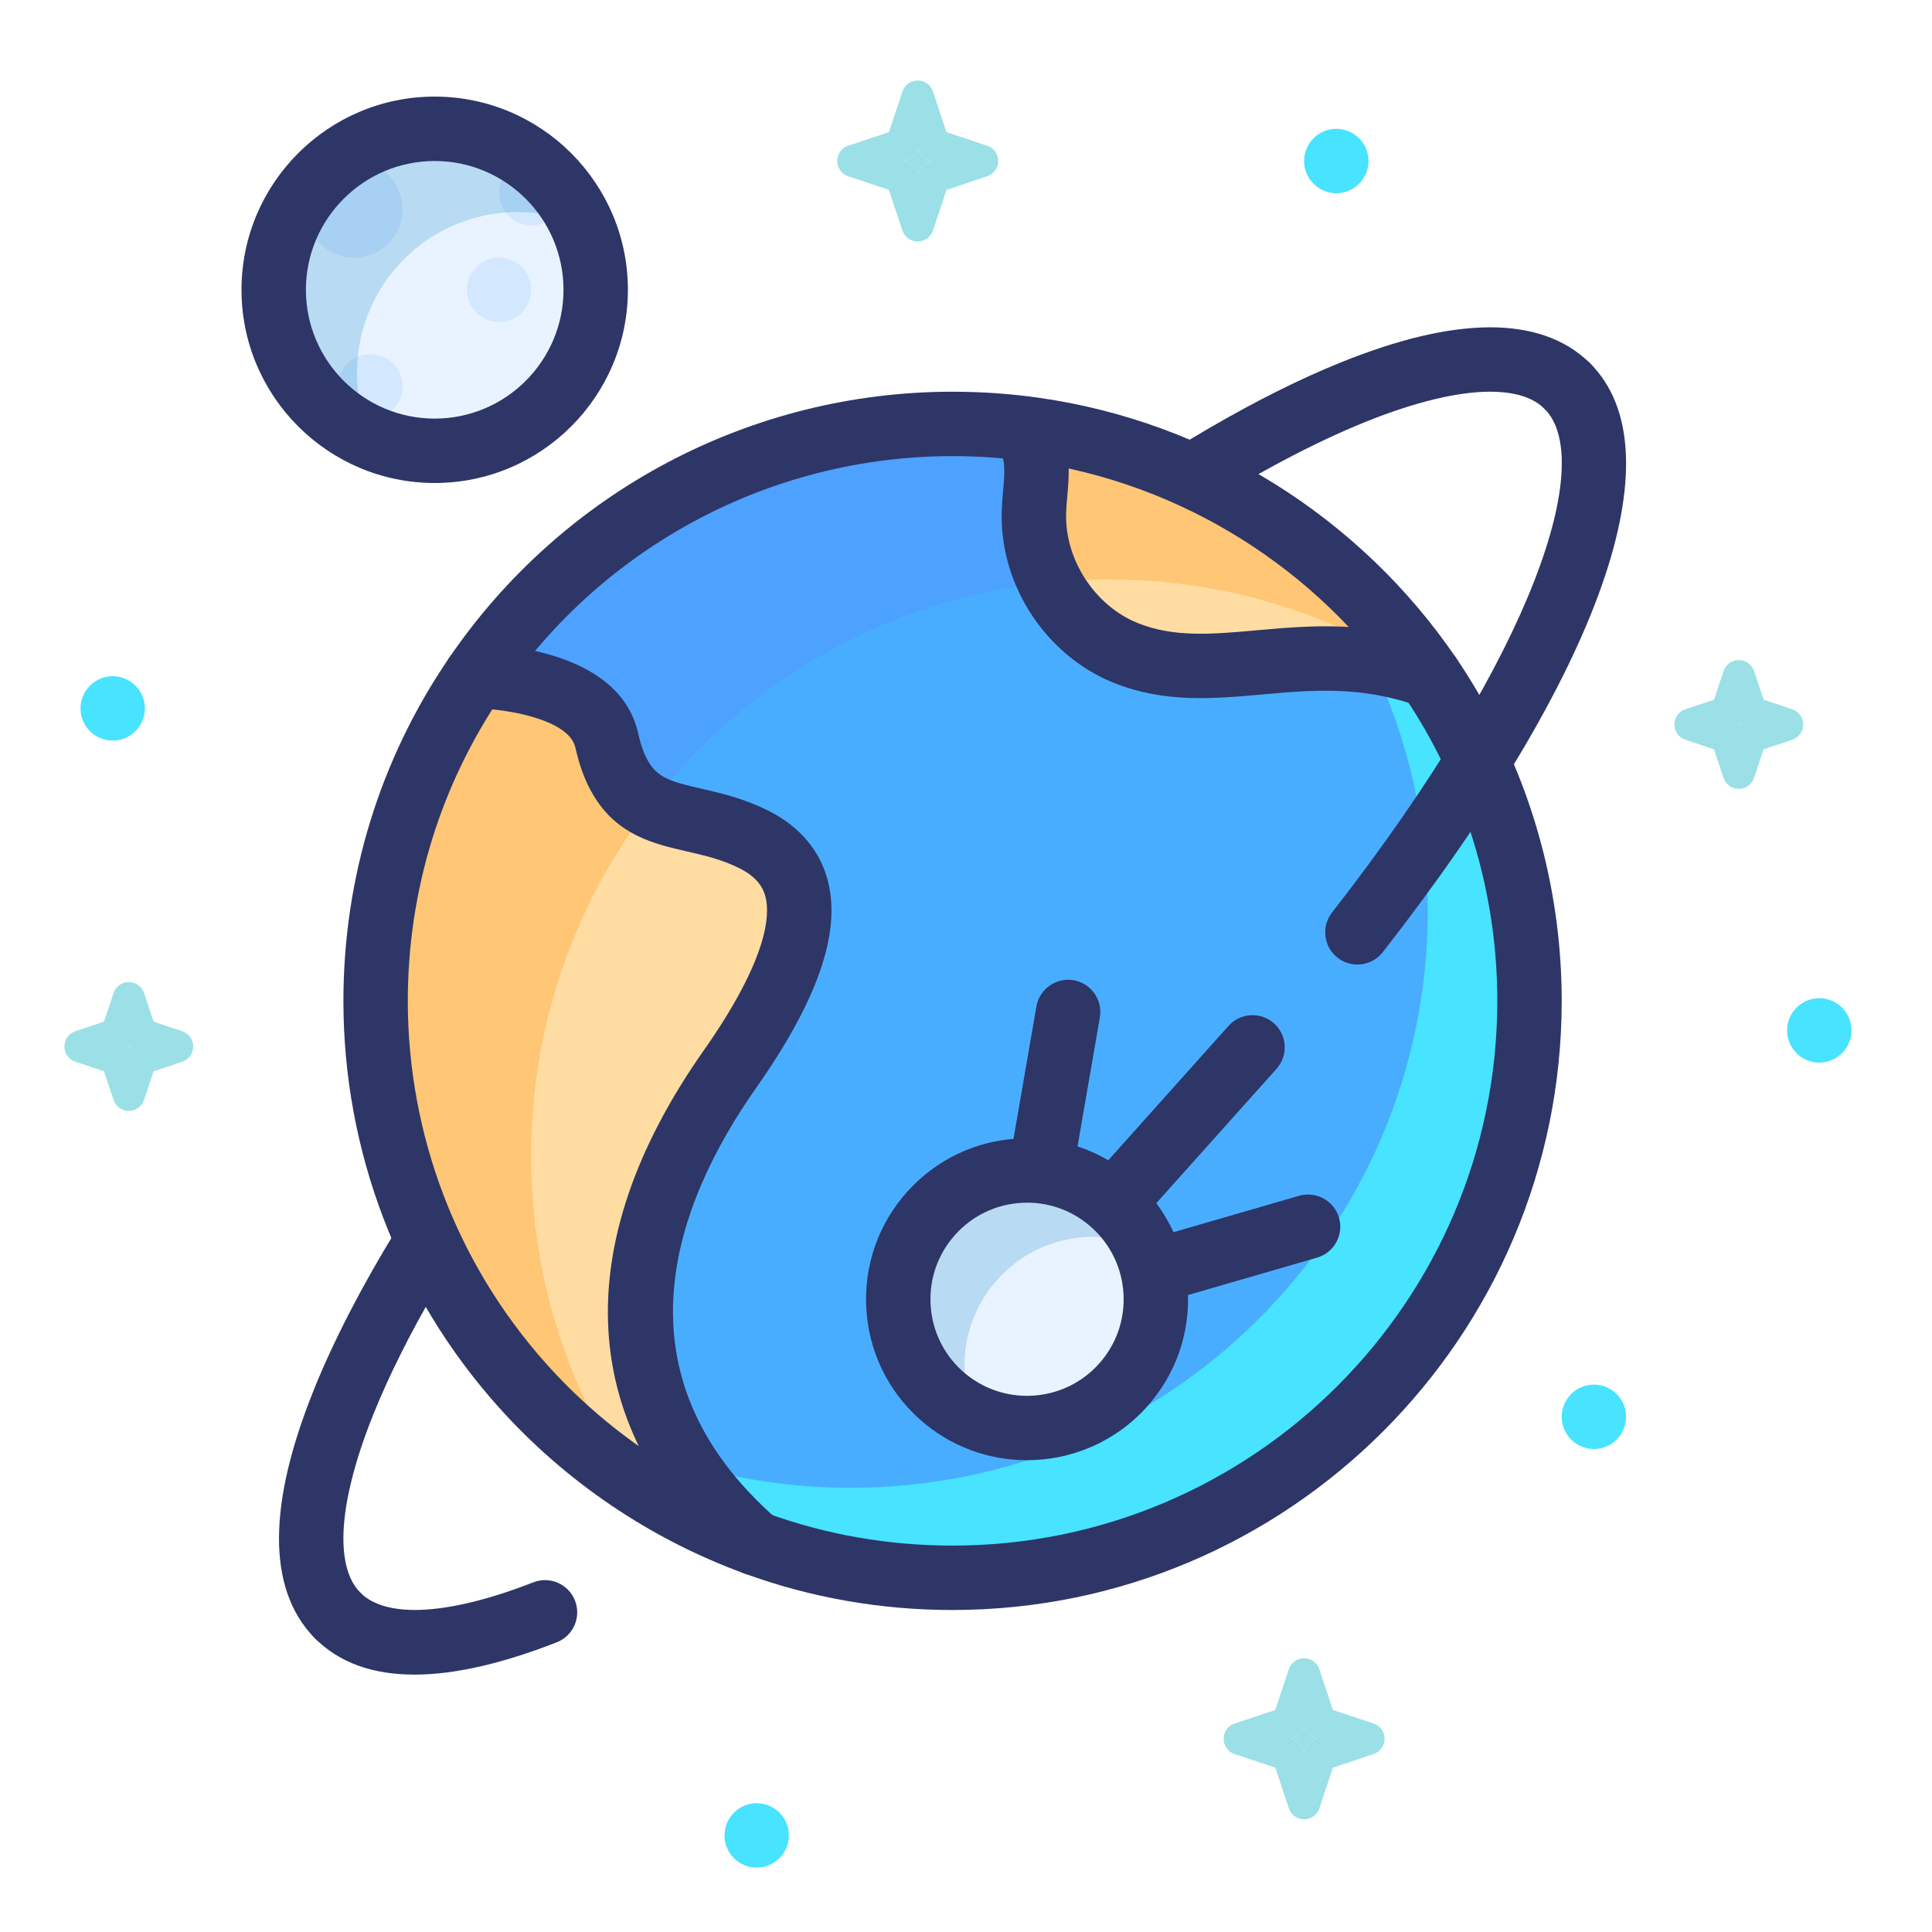
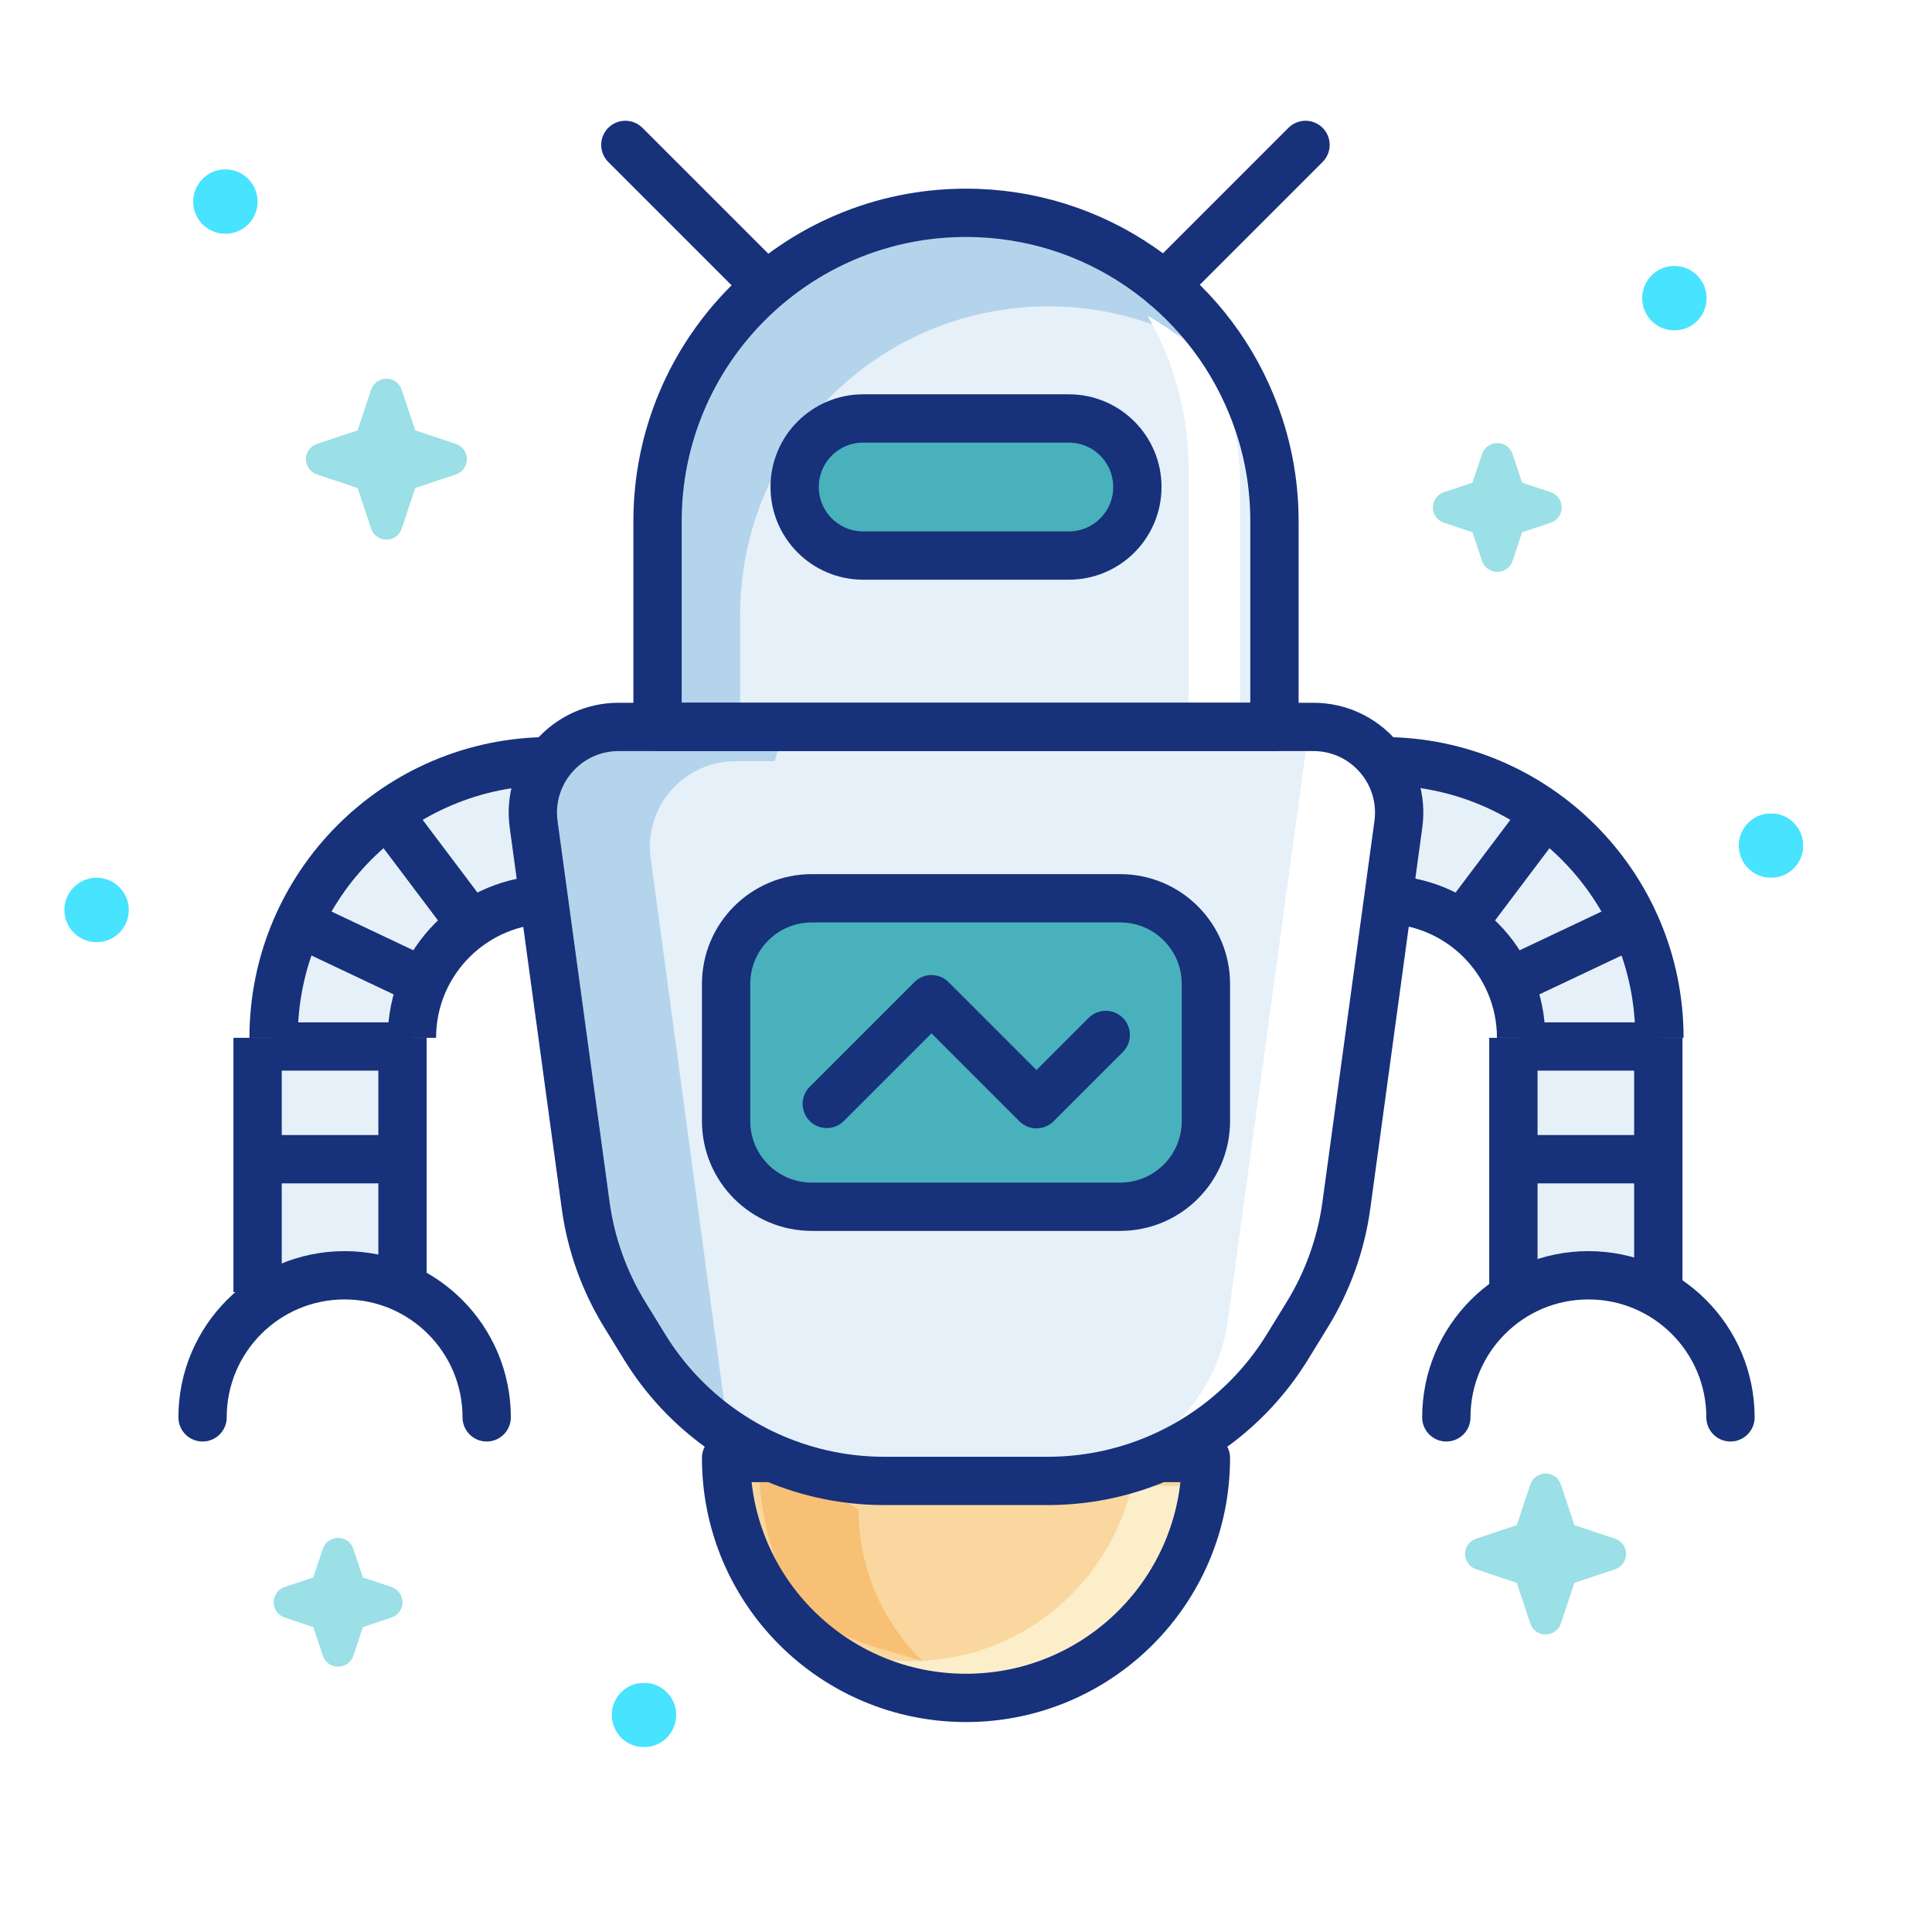
- <svg xmlns="http://www.w3.org/2000/svg" width="120px" height="120px" viewBox="0 0 120 120" version="1.1">
-   <defs />
+ <svg xmlns="http://www.w3.org/2000/svg" xmlns:xlink="http://www.w3.org/1999/xlink" width="120px" height="120px" viewBox="0 0 120 120" version="1.1">
+   <defs>
+     <polygon id="path-1" points="4 0 4 4 0 4 0 0 4 0" />
+     <polygon id="path-3" points="4 4 0 4 0 0 4 0 4 4" />
+   </defs>
  <g id="Page" stroke="none" stroke-width="1" fill="none" fill-rule="evenodd">
-     <g id="hireing" transform="translate(-251, -1388)">
+     <g id="hireing" transform="translate(-251, -1384)">
      <g id="block" transform="translate(0, 860)">
        <rect id="bg" fill="#FFFFFF" x="0" y="0" width="1440" height="848" />
-         <g id="r2" transform="translate(135, 528)">
+         <g id="r2" transform="translate(135, 524)">
          <g id="1">
-             <g id="hireing-culture-04" transform="translate(120, 5)">
-               <g id="Earth">
-                 <g id="Group-22">
-                   <g id="Page-1">
-                     <g id="Group-104">
-                       <path d="M18.395,93.935 C18.07,93.607 17.819,93.207 17.63,92.656 C17.442,92.108 17.329,91.408 17.329,90.561 C17.323,88.618 17.941,85.934 19.206,82.809 C21.096,78.113 24.398,72.416 28.837,66.314 C33.273,60.209 38.843,53.688 45.266,47.266 C53.828,38.702 62.569,31.655 70.258,26.788 C74.1,24.355 77.68,22.467 80.808,21.207 C83.933,19.941 86.618,19.323 88.561,19.33 C89.409,19.33 90.109,19.442 90.656,19.629 C91.207,19.819 91.606,20.07 91.934,20.395 C92.716,21.177 93.981,21.177 94.763,20.396 C95.543,19.615 95.543,18.349 94.763,17.567 C93.972,16.774 92.999,16.2 91.945,15.843 C90.889,15.484 89.754,15.331 88.561,15.33 C85.825,15.337 82.743,16.12 79.314,17.497 C74.177,19.57 68.261,23.026 61.962,27.601 C55.666,32.177 48.999,37.875 42.437,44.437 C33.688,53.189 26.474,62.121 21.409,70.119 C18.875,74.12 16.878,77.887 15.496,81.313 C14.12,84.744 13.336,87.824 13.329,90.561 C13.331,91.755 13.483,92.89 13.842,93.946 C14.2,94.999 14.774,95.973 15.568,96.763 C16.348,97.544 17.614,97.544 18.395,96.763 C19.177,95.982 19.177,94.716 18.395,93.935" id="Fill-2" fill="#2D3666" />
-                       <path d="M55.165,21.33 C74.956,21.33 91,37.374 91,57.165 C91,76.956 74.956,93 55.165,93 C35.374,93 19.33,76.956 19.33,57.165 C19.33,37.374 35.374,21.33 55.165,21.33" id="Fill-4" fill="#49ADFF" />
-                       <path d="M56.022,22.192 C44.05,22.192 33.439,28.066 26.942,37.092 C28.735,37.284 31.768,37.877 33.106,39.71 C33.442,39.968 33.738,40.261 33.979,40.596 C34.693,41.14 35.242,41.838 35.443,42.753 C35.53,43.139 35.627,43.491 35.736,43.813 C35.737,43.811 35.739,43.809 35.74,43.807 C35.895,44.267 36.07,44.672 36.27,45.019 C36.293,45.032 36.317,45.045 36.34,45.057 C42.209,37.391 51.093,32.169 61.221,31.161 C60.546,29.835 60.18,28.353 60.22,26.86 C60.25,25.45 60.61,23.99 60.141,22.66 L60.172,22.428 C58.808,22.271 57.422,22.192 56.022,22.192" id="Fill-6" fill="#4DA1FF" />
-                       <path d="M90.999,56.986 L90.999,57.021 L90.999,56.986 M90.999,57.073 L90.999,57.152 L90.999,57.073 M90.999,57.168 C90.998,73.26 80.39,86.875 65.785,91.4 C80.395,86.876 90.999,73.263 90.999,57.171 L90.999,57.168 M28.419,81.021 L28.42,81.021 C28.419,81.02 28.42,81.021 28.419,81.021 M43.261,90.976 C46.981,92.292 50.99,93 55.16,93 L55.162,93 C50.99,93 46.984,92.287 43.261,90.976" id="Fill-8" fill="#9AE0E6" />
-                       <path d="M81.172,36.087 C83.421,40.771 84.68,46.022 84.68,51.57 C84.68,71.37 68.641,87.41 48.84,87.41 C45.284,87.41 41.848,86.892 38.605,85.926 C39.7,87.63 41.133,89.28 42.94,90.86 C43.047,90.899 43.154,90.937 43.261,90.975 C46.985,92.286 50.991,92.999 55.163,93 C58.861,92.999 62.43,92.439 65.786,91.4 C80.391,86.874 90.999,73.259 91,57.167 L91,57.152 L91,57.072 L91,57.02 L91,56.985 C90.965,50.095 88.98,43.661 85.581,38.21 C85.262,37.776 84.933,37.35 84.595,36.932 C84.572,36.918 84.55,36.904 84.528,36.89 C83.367,36.489 82.251,36.236 81.172,36.087" id="Fill-10" fill="#47E3FF" />
-                       <path d="M21.742,99.013 C19.131,99.013 17.066,98.263 15.567,96.763 C14.786,95.982 14.786,94.715 15.567,93.935 C16.348,93.154 17.614,93.154 18.395,93.935 C20.013,95.552 23.923,95.313 29.124,93.283 C30.152,92.878 31.311,93.389 31.715,94.417 C32.116,95.446 31.608,96.606 30.579,97.007 C27.158,98.345 24.207,99.013 21.742,99.013" id="Fill-12" fill="#2D3666" />
-                       <path d="M80.31,54.91 C79.879,54.91 79.447,54.772 79.081,54.487 C78.21,53.807 78.054,52.551 78.734,51.68 C91.533,35.271 95.064,23.521 91.936,20.394 C91.155,19.614 91.155,18.347 91.936,17.566 C92.715,16.785 93.983,16.785 94.764,17.566 C100.271,23.07 95.457,36.743 81.888,54.14 C81.494,54.645 80.905,54.91 80.31,54.91" id="Fill-14" fill="#2D3666" />
-                       <path d="M59.124,78.447 C58.257,78.447 57.458,77.878 57.204,77.003 C56.896,75.942 57.507,74.833 58.568,74.525 L76.69,69.272 C77.746,68.968 78.86,69.575 79.168,70.636 C79.476,71.697 78.865,72.806 77.804,73.114 L59.682,78.367 C59.496,78.421 59.309,78.447 59.124,78.447" id="Fill-16" fill="#2D3666" />
-                       <path d="M59.127,78.446 C59.014,78.446 58.899,78.436 58.784,78.417 C57.695,78.228 56.966,77.193 57.154,76.105 L60.373,57.513 C60.563,56.425 61.598,55.699 62.685,55.884 C63.773,56.072 64.503,57.107 64.314,58.195 L61.096,76.787 C60.927,77.76 60.082,78.446 59.127,78.446" id="Fill-18" fill="#2D3666" />
-                       <path d="M63.125,73.976 C62.65,73.976 62.174,73.808 61.792,73.466 C60.969,72.73 60.899,71.465 61.636,70.642 L72.307,58.719 C73.042,57.897 74.307,57.825 75.131,58.563 C75.954,59.299 76.023,60.564 75.287,61.387 L64.616,73.31 C64.222,73.751 63.675,73.976 63.125,73.976" id="Fill-20" fill="#2D3666" />
-                       <path d="M65.753,81.036 C62.806,84.328 57.749,84.608 54.457,81.662 C51.164,78.715 50.884,73.658 53.831,70.365 C56.777,67.073 61.835,66.793 65.127,69.74 C68.419,72.686 68.7,77.744 65.753,81.036" id="Fill-22" fill="#E8F3FF" />
-                       <path d="M60.27,21.69 C70.44,23.14 79.24,28.86 84.78,36.98 C80.882,35.567 77.489,35.85 74.333,36.133 C71.391,36.396 68.655,36.66 65.91,35.55 C62.5,34.17 60.12,30.55 60.22,26.86 C60.25,25.45 60.61,23.99 60.14,22.66 L60.27,21.69" id="Fill-24" fill="#FFDCA1" />
-                       <path d="M80.995,32.323 C82.382,33.765 83.648,35.322 84.779,36.98 C84.779,36.98 84.778,36.979 84.777,36.979 C84.808,37.024 84.838,37.068 84.868,37.112 C84.927,37.152 84.985,37.193 85.042,37.233 C85.312,37.423 85.582,37.613 85.853,37.803 L85.732,37.613 C85.632,37.493 85.542,37.363 85.452,37.243 C85.112,36.793 84.763,36.343 84.392,35.913 L84.232,35.723 C83.873,35.293 83.492,34.863 83.102,34.453 L83.022,34.373 C82.643,33.953 82.242,33.553 81.833,33.163 L81.713,33.053 L81.683,33.026 C81.455,32.791 81.231,32.551 80.995,32.323" id="Fill-26" fill="#FFE5B9" />
-                       <path d="M84.573,36.906 C84.58,36.915 84.587,36.923 84.594,36.932 C84.685,36.99 84.777,37.05 84.868,37.112 C84.838,37.067 84.808,37.023 84.777,36.979 C84.709,36.954 84.641,36.93 84.573,36.906" id="Fill-28" fill="#78BFA0" />
-                       <path d="M84.527,36.89 C84.549,36.904 84.572,36.918 84.594,36.932 C84.587,36.923 84.58,36.915 84.573,36.906 C84.558,36.901 84.542,36.895 84.527,36.89" id="Fill-30" fill="#A8D6B0" />
-                       <path d="M61.132,22.552 L61.002,23.522 C61.472,24.852 61.112,26.312 61.082,27.722 C61.062,28.552 61.162,29.382 61.382,30.182 C61.616,30.166 61.856,30.169 62.092,30.157 C62.141,30.464 62.19,30.772 62.272,31.072 C63.112,31.012 63.963,30.983 64.813,30.983 C66.542,30.983 68.252,31.103 69.922,31.343 L70.172,31.383 C70.403,31.412 70.642,31.452 70.872,31.492 C71.922,31.672 72.952,31.893 73.972,32.162 C74.483,32.302 74.992,32.442 75.493,32.603 C75.793,32.693 76.083,32.792 76.383,32.892 C77.182,33.163 77.982,33.463 78.762,33.793 C79.172,33.973 79.582,34.153 79.982,34.342 C80.352,34.513 80.712,34.682 81.072,34.873 C81.492,35.083 81.913,35.312 82.323,35.543 C82.482,35.623 82.632,35.712 82.783,35.803 C83.072,35.973 83.352,36.133 83.622,36.313 C83.902,36.473 84.162,36.643 84.432,36.833 C84.464,36.851 84.495,36.871 84.527,36.89 C84.542,36.896 84.558,36.901 84.573,36.906 C84.641,36.93 84.709,36.954 84.777,36.979 C84.778,36.979 84.779,36.979 84.779,36.98 C83.648,35.322 82.382,33.764 80.995,32.323 C80.977,32.306 80.96,32.289 80.942,32.272 L80.821,32.162 C80.442,31.792 80.051,31.432 79.662,31.092 L79.412,30.872 C79.041,30.552 78.662,30.242 78.282,29.932 C77.722,29.492 77.152,29.062 76.552,28.642 C76.132,28.352 75.692,28.062 75.252,27.772 C73.591,26.722 71.842,25.792 70.012,25.022 C69.792,24.932 69.572,24.842 69.351,24.752 C68.092,24.242 66.812,23.812 65.492,23.462 C65.222,23.382 64.942,23.312 64.662,23.242 C64.422,23.182 64.192,23.122 63.952,23.072 C63.672,23.012 63.382,22.942 63.091,22.882 L62.952,22.862 C62.662,22.802 62.372,22.752 62.081,22.702 C61.792,22.652 61.492,22.602 61.202,22.562 L61.132,22.552" id="Fill-32" fill="#FFC675" />
-                       <path d="M42.88,47.17 C46.11,48.82 47.54,52.58 41.33,61.42 C34.36,71.34 33,82.17 42.94,90.86 C29.17,85.87 19.33,72.67 19.33,57.17 C19.33,49.69 21.62,42.74 25.54,37 C25.54,37 32.82,37.03 33.69,41 C34.94,46.69 38.75,45.06 42.88,47.17" id="Fill-34" fill="#FFDCA1" />
-                       <path d="M33.415,40.218 C33.535,40.459 33.629,40.719 33.69,40.999 C34.189,43.273 35.096,44.377 36.269,45.019 C36.069,44.672 35.891,44.275 35.736,43.812 C35.632,43.944 35.523,44.069 35.422,44.202 C35.062,43.602 34.772,42.842 34.552,41.862 C34.448,41.385 34.246,40.967 33.979,40.596 C33.801,40.459 33.612,40.334 33.415,40.218" id="Fill-36" fill="#78BFA0" />
-                       <path d="M33.106,39.71 C33.223,39.87 33.326,40.039 33.415,40.218 C33.612,40.334 33.801,40.46 33.979,40.596 C34.246,40.967 34.448,41.384 34.552,41.862 C34.772,42.842 35.063,43.602 35.422,44.202 C35.523,44.07 35.633,43.944 35.736,43.813 C35.627,43.491 35.53,43.139 35.443,42.753 C35.242,41.838 34.693,41.14 33.979,40.596 C33.738,40.261 33.442,39.968 33.106,39.71" id="Fill-38" fill="#48A890" />
-                       <path d="M30.199,82.876 C30.226,82.905 30.254,82.933 30.282,82.962 C30.514,83.199 30.76,83.426 30.999,83.658 L31.172,83.853 C31.633,84.322 32.102,84.782 32.592,85.232 C33.613,86.182 34.692,87.063 35.822,87.893 L35.833,87.893 C35.586,87.557 35.349,87.222 35.122,86.878 C33.364,85.689 31.716,84.35 30.199,82.876" id="Fill-40" fill="#FFE5B9" />
-                       <path d="M26.402,37.862 L26.312,37.992 C26.112,38.292 25.912,38.592 25.712,38.902 C25.472,39.282 25.242,39.672 25.011,40.072 C24.792,40.442 24.582,40.832 24.372,41.212 C23.962,41.982 23.582,42.772 23.222,43.572 C23.052,43.982 22.871,44.382 22.712,44.792 C21.872,46.912 21.232,49.122 20.802,51.412 C20.732,51.782 20.662,52.152 20.612,52.532 C20.542,52.982 20.482,53.432 20.432,53.882 C20.322,54.782 20.252,55.692 20.222,56.612 L20.222,56.642 C20.202,57.102 20.192,57.562 20.192,58.022 L20.192,58.032 C20.192,58.432 20.202,58.842 20.222,59.242 C20.222,59.502 20.232,59.762 20.252,60.012 C20.252,60.132 20.262,60.262 20.272,60.382 C20.292,60.682 20.312,60.972 20.342,61.262 L20.362,61.492 C20.402,61.952 20.452,62.402 20.522,62.852 C20.552,63.142 20.592,63.432 20.642,63.722 C20.712,64.192 20.802,64.652 20.892,65.112 C20.962,65.492 21.051,65.872 21.142,66.252 C21.342,67.122 21.582,67.982 21.852,68.832 C21.922,69.062 21.992,69.282 22.072,69.502 C22.122,69.652 22.172,69.802 22.232,69.962 C22.312,70.212 22.402,70.462 22.502,70.712 C22.632,71.052 22.762,71.382 22.892,71.712 C23.071,72.132 23.252,72.552 23.442,72.962 C23.612,73.342 23.792,73.702 23.972,74.072 C24.362,74.852 24.782,75.612 25.231,76.362 C25.352,76.562 25.472,76.762 25.602,76.962 C25.762,77.232 25.932,77.492 26.101,77.762 C26.292,78.052 26.492,78.342 26.702,78.632 C27.072,79.152 27.452,79.672 27.852,80.182 C28.062,80.442 28.261,80.702 28.482,80.952 C29.027,81.612 29.599,82.253 30.199,82.876 C31.716,84.35 33.363,85.69 35.122,86.878 C35.119,86.873 35.115,86.868 35.112,86.863 L35.032,86.742 C34.592,86.093 34.182,85.432 33.782,84.753 C33.673,84.573 33.573,84.382 33.473,84.192 C33.273,83.853 33.093,83.503 32.912,83.162 C32.722,82.782 32.532,82.402 32.363,82.023 C31.962,81.172 31.592,80.313 31.262,79.423 C31.122,79.063 30.992,78.702 30.872,78.333 C30.782,78.082 30.702,77.833 30.632,77.583 C30.522,77.263 30.423,76.932 30.332,76.603 C30.083,75.712 29.862,74.812 29.682,73.902 C29.592,73.443 29.502,72.983 29.433,72.513 C29.362,72.053 29.293,71.582 29.233,71.113 C29.133,70.213 29.053,69.303 29.022,68.383 C28.992,67.862 28.982,67.342 28.982,66.823 L28.982,66.812 C28.982,66.352 28.992,65.883 29.013,65.422 C29.022,65.003 29.053,64.592 29.082,64.173 L29.093,64.013 C29.122,63.562 29.172,63.122 29.222,62.672 C29.262,62.312 29.313,61.942 29.362,61.582 C29.372,61.493 29.382,61.413 29.402,61.322 C29.462,60.923 29.532,60.523 29.602,60.133 C29.622,60.023 29.642,59.913 29.672,59.803 C29.742,59.433 29.823,59.053 29.912,58.683 L29.912,58.643 C30.012,58.232 30.112,57.823 30.232,57.413 C30.312,57.093 30.402,56.783 30.502,56.463 C30.563,56.232 30.632,56.012 30.712,55.783 C30.792,55.513 30.882,55.253 30.982,54.993 C31.042,54.793 31.112,54.593 31.192,54.403 C31.412,53.812 31.642,53.233 31.892,52.652 C31.992,52.412 32.092,52.172 32.212,51.943 L32.232,51.892 C32.522,51.253 32.832,50.622 33.162,50.003 C33.353,49.643 33.553,49.293 33.752,48.942 L33.802,48.862 C34.012,48.503 34.222,48.152 34.442,47.803 C34.503,47.712 34.563,47.612 34.612,47.523 C34.803,47.232 34.992,46.942 35.192,46.652 C35.553,46.122 35.922,45.603 36.312,45.093 C36.298,45.068 36.283,45.044 36.269,45.019 C35.096,44.377 34.189,43.272 33.689,41 C33.628,40.72 33.535,40.46 33.415,40.217 C33.326,40.039 33.222,39.869 33.105,39.71 C30.725,37.882 26.402,37.862 26.402,37.862" id="Fill-42" fill="#FFC675" />
-                       <path d="M33,13 C33,18.523 28.523,23 23,23 C17.477,23 13,18.523 13,13 C13,7.477 17.477,3 23,3 C28.523,3 33,7.477 33,13" id="Fill-44" fill="#E8F3FF" />
-                       <path d="M32.16,9.01 C30.94,8.47 29.59,8.17 28.17,8.17 C22.64,8.17 18.17,12.64 18.17,18.17 C18.17,19.59 18.47,20.94 19.01,22.16 C15.47,20.63 13,17.1 13,13 C13,7.48 17.48,3 23,3 C27.1,3 30.63,5.47 32.16,9.01" id="Fill-46" fill="#B8DAF2" />
-                       <path d="M19,17 C18.723,17 18.46,17.056 18.22,17.157 C18.187,17.49 18.17,17.828 18.17,18.17 C18.17,19.137 18.309,20.071 18.568,20.953 C18.707,20.984 18.852,21 19,21 C20.105,21 21,20.105 21,19 C21,17.895 20.105,17 19,17" id="Fill-48" fill="#D3E8FF" />
-                       <path d="M18.22,17.157 C17.503,17.462 17,18.172 17,19 C17,19.956 17.671,20.756 18.568,20.953 C18.309,20.07 18.17,19.137 18.17,18.169 C18.17,17.828 18.187,17.491 18.22,17.157" id="Fill-50" fill="#A7D0F2" />
-                       <path d="M16.497,5.403 C16.044,5.666 15.666,6.043 15.403,6.496 C15.739,6.104 16.105,5.739 16.497,5.403" id="Fill-52" fill="#E8F3FF" />
-                       <path d="M16.503,5.4 C16.501,5.401 16.499,5.402 16.497,5.404 C16.105,5.739 15.739,6.105 15.404,6.497 C15.402,6.499 15.401,6.501 15.4,6.503 C15.739,6.107 16.107,5.739 16.503,5.4" id="Fill-54" fill="#D3E8FF" />
-                       <path d="M18,5 C17.455,5 16.943,5.146 16.503,5.4 C16.107,5.738 15.738,6.107 15.4,6.503 C15.145,6.943 15,7.455 15,8 C15,9.657 16.343,11 18,11 C19.656,11 21,9.657 21,8 C21,6.343 19.656,5 18,5" id="Fill-56" fill="#A7D0F2" />
-                       <path d="M29.001,5 C29.758,5.568 30.432,6.242 31,6.999 C31,5.896 30.105,5 29.001,5" id="Fill-58" fill="#E8F3FF" />
-                       <path d="M29,5 L28.998,5 C29.757,5.571 30.432,6.247 31,7.008 L31,7 L31,6.999 C30.431,6.242 29.757,5.568 29.001,5 L29,5 M28.17,8.17 C27.91,8.17 27.654,8.18 27.399,8.199 C27.764,8.685 28.345,9 29,9 C29.547,9 30.043,8.78 30.404,8.424 C29.686,8.258 28.938,8.17 28.17,8.17" id="Fill-60" fill="#D3E8FF" />
-                       <path d="M28.998,5 C27.894,5.001 27,5.896 27,7 C27,7.45 27.148,7.865 27.399,8.199 C27.653,8.18 27.91,8.17 28.17,8.17 C28.938,8.17 29.686,8.258 30.404,8.424 C30.77,8.063 30.998,7.562 31,7.008 C30.431,6.247 29.757,5.571 28.998,5" id="Fill-62" fill="#A7D0F2" />
-                       <path d="M27,11 C25.895,11 25,11.896 25,13 C25,14.105 25.895,15 27,15 C28.104,15 29,14.105 29,13 C29,11.896 28.104,11 27,11" id="Fill-64" fill="#D3E8FF" />
-                       <path d="M55.16,23.33 C43.965,23.33 33.51,28.861 27.192,38.127 C23.357,43.743 21.33,50.328 21.33,57.17 C21.33,65.491 24.378,73.488 29.912,79.687 C33.632,83.855 38.373,87.069 43.624,88.981 C47.298,90.321 51.179,91 55.16,91 C73.819,91 89,75.824 89,57.17 C89,50.827 87.23,44.637 83.883,39.268 L83.767,39.085 C83.564,38.765 83.361,38.439 83.143,38.129 C77.778,30.267 69.344,25.004 59.987,23.669 C58.415,23.444 56.792,23.33 55.16,23.33 M55.16,95 C50.71,95 46.367,94.239 42.254,92.739 C36.387,90.602 31.086,87.01 26.928,82.351 C20.738,75.418 17.33,66.475 17.33,57.17 C17.33,49.519 19.597,42.155 23.889,35.872 C30.951,25.515 42.641,19.33 55.16,19.33 C56.98,19.33 58.795,19.458 60.553,19.71 C71.017,21.202 80.451,27.086 86.432,35.853 C86.673,36.195 86.913,36.575 87.15,36.95 L87.269,37.14 C91.021,43.155 93,50.078 93,57.17 C93,78.029 76.025,95 55.16,95" id="Fill-66" fill="#2D3666" />
-                       <path d="M84.78,38.98 C84.553,38.98 84.324,38.941 84.098,38.859 C80.569,37.581 77.428,37.862 74.394,38.135 C71.405,38.403 68.319,38.679 65.16,37.404 C60.951,35.702 58.097,31.343 58.22,26.805 C58.229,26.372 58.267,25.924 58.306,25.476 C58.379,24.651 58.446,23.87 58.254,23.328 C57.885,22.287 58.43,21.143 59.472,20.774 C60.511,20.405 61.655,20.951 62.025,21.994 C62.507,23.354 62.392,24.666 62.291,25.823 C62.259,26.183 62.226,26.544 62.219,26.902 C62.141,29.77 64.009,32.623 66.66,33.697 C68.921,34.608 71.292,34.395 74.037,34.151 C77.347,33.855 81.098,33.517 85.462,35.099 C86.5,35.475 87.037,36.623 86.66,37.661 C86.366,38.474 85.597,38.98 84.78,38.98" id="Fill-68" fill="#2D3666" />
-                       <path d="M42.938,92.86 C42.471,92.86 42.002,92.697 41.623,92.366 C31.843,83.816 31.16,72.417 39.694,60.27 C43.697,54.572 43.831,51.847 43.553,50.73 C43.434,50.253 43.142,49.549 41.969,48.951 C40.88,48.393 39.76,48.135 38.675,47.886 C36.633,47.418 34.321,46.886 32.834,44.35 C32.364,43.567 32.002,42.608 31.738,41.439 C31.346,39.644 27.309,39.013 25.529,39 C24.424,38.991 23.535,38.09 23.543,36.988 C23.549,35.887 24.441,35 25.541,35 L25.549,35 C26.459,35.004 34.465,35.192 35.644,40.572 C35.806,41.297 36.02,41.884 36.275,42.309 C36.874,43.332 37.718,43.562 39.571,43.988 C40.833,44.278 42.261,44.606 43.791,45.389 C45.708,46.368 46.968,47.882 47.435,49.768 C48.23,52.971 46.767,57.159 42.967,62.569 C37.873,69.82 33.961,80.353 44.255,89.354 C45.087,90.082 45.172,91.345 44.446,92.176 C44.05,92.629 43.495,92.86 42.938,92.86" id="Fill-70" fill="#2D3666" />
-                       <path d="M67.13,72.5 C64.05,71.14 60.31,71.84 57.95,74.48 C55.79,76.89 55.36,80.24 56.57,83.02 C55.82,82.69 55.11,82.24 54.46,81.66 C51.16,78.72 50.88,73.66 53.83,70.37 C56.78,67.07 61.83,66.79 65.13,69.74 C66.01,70.53 66.68,71.48 67.13,72.5" id="Fill-72" fill="#B8DAF2" />
-                       <path d="M59.8,69.7 C59.687,69.7 59.573,69.704 59.46,69.71 C57.86,69.799 56.39,70.506 55.321,71.7 C54.252,72.894 53.712,74.432 53.801,76.033 C53.89,77.634 54.596,79.103 55.79,80.172 C58.254,82.376 62.056,82.168 64.263,79.702 C65.331,78.508 65.871,76.97 65.782,75.369 C65.694,73.768 64.987,72.299 63.793,71.23 C62.684,70.237 61.277,69.7 59.8,69.7 M59.786,85.696 C57.411,85.696 55.029,84.857 53.122,83.152 C51.132,81.371 49.954,78.922 49.807,76.255 C49.659,73.588 50.559,71.022 52.34,69.032 C54.121,67.042 56.571,65.864 59.238,65.716 C61.904,65.581 64.471,66.468 66.461,68.25 C68.451,70.031 69.629,72.48 69.777,75.147 C69.924,77.814 69.025,80.38 67.243,82.37 C65.272,84.573 62.534,85.696 59.786,85.696" id="Fill-74" fill="#2D3666" />
-                       <path d="M23,5 C18.589,5 15,8.589 15,13 C15,17.411 18.589,21 23,21 C27.411,21 31,17.411 31,13 C31,8.589 27.411,5 23,5 M23,25 C16.383,25 11,19.617 11,13 C11,6.383 16.383,1 23,1 C29.617,1 35,6.383 35,13 C35,19.617 29.617,25 23,25" id="Fill-76" fill="#2D3666" />
-                       <path d="M104,39.911 C103.972,39.942 103.943,39.972 103.911,40 C103.943,40.028 103.972,40.057 104,40.089 C104.028,40.057 104.057,40.028 104.089,40 C104.057,39.972 104.028,39.942 104,39.911" id="Fill-78" fill="#9AE0E6" />
-                       <path d="M104,36 C103.568,36 103.188,36.274 103.052,36.684 L102.459,38.46 L100.684,39.052 C100.274,39.188 100,39.568 100,40 C100,40.432 100.274,40.812 100.684,40.948 L102.459,41.541 L103.052,43.316 C103.188,43.726 103.568,44 104,44 C104.432,44 104.812,43.726 104.949,43.316 L105.541,41.541 L107.317,40.948 C107.726,40.812 108,40.432 108,40 C108,39.568 107.726,39.188 107.317,39.052 L105.541,38.459 L104.949,36.684 C104.812,36.274 104.432,36 104,36 M103.911,40 C103.943,39.972 103.972,39.943 104,39.911 C104.028,39.943 104.057,39.972 104.089,40 C104.057,40.028 104.028,40.057 104,40.089 C103.972,40.057 103.943,40.028 103.911,40" id="Fill-80" fill="#9AE0E6" />
-                       <path d="M95,81 C93.9,81 93,81.9 93,83 C93,84.1 93.9,85 95,85 C96.1,85 97,84.1 97,83 C97,81.9 96.1,81 95,81" id="Fill-82" fill="#47E3FF" />
-                       <path d="M109,57 C107.9,57 107,57.9 107,59 C107,60.1 107.9,61 109,61 C110.1,61 111,60.1 111,59 C111,57.9 110.1,57 109,57" id="Fill-84" fill="#47E3FF" />
-                       <path d="M43,107 C41.9,107 41,107.9 41,109 C41,110.1 41.9,111 43,111 C44.1,111 45,110.1 45,109 C45,107.9 44.1,107 43,107" id="Fill-86" fill="#47E3FF" />
-                       <path d="M77,102.162 L76.949,102.316 C76.85,102.614 76.615,102.849 76.317,102.948 L76.162,103 L76.317,103.051 C76.615,103.151 76.85,103.385 76.949,103.684 L77,103.838 L77.052,103.684 C77.151,103.385 77.386,103.151 77.684,103.051 L77.838,103 L77.684,102.948 C77.386,102.849 77.151,102.614 77.052,102.316 L77,102.162" id="Fill-88" fill="#9AE0E6" />
-                       <path d="M77,98 C76.568,98 76.187,98.274 76.051,98.683 L75.209,101.209 L72.684,102.051 C72.274,102.188 72,102.568 72,103 C72,103.432 72.274,103.812 72.684,103.948 L75.209,104.79 L76.051,107.316 C76.187,107.726 76.568,108 77,108 C77.432,108 77.812,107.726 77.948,107.316 L78.79,104.79 L81.316,103.948 C81.725,103.812 82,103.432 82,103 C82,102.568 81.725,102.188 81.316,102.051 L78.79,101.209 L77.948,98.683 C77.812,98.274 77.432,98 77,98 M76.948,102.316 L76.999,102.162 L77.051,102.316 C77.15,102.614 77.385,102.849 77.683,102.948 L77.837,103 L77.683,103.051 C77.385,103.151 77.15,103.385 77.051,103.684 L76.999,103.838 L76.948,103.684 C76.849,103.385 76.614,103.151 76.316,103.051 L76.162,103 L76.316,102.948 C76.614,102.849 76.849,102.614 76.948,102.316" id="Fill-90" fill="#9AE0E6" />
-                       <path d="M53,4.162 L52.949,4.316 C52.849,4.614 52.614,4.849 52.316,4.948 L52.162,5 L52.316,5.051 C52.614,5.15 52.849,5.386 52.949,5.684 L53,5.837 L53.051,5.684 C53.151,5.386 53.386,5.15 53.684,5.051 L53.838,5 L53.684,4.948 C53.386,4.849 53.151,4.614 53.051,4.316 L53,4.162" id="Fill-92" fill="#9AE0E6" />
-                       <path d="M53,0 C52.568,0 52.188,0.274 52.052,0.684 L51.209,3.209 L48.684,4.051 C48.274,4.188 48,4.568 48,5 C48,5.432 48.274,5.812 48.684,5.949 L51.21,6.79 L52.052,9.316 C52.188,9.726 52.568,10 53,10 C53.432,10 53.812,9.726 53.948,9.316 L54.791,6.79 L57.316,5.949 C57.726,5.812 58,5.432 58,5 C58,4.568 57.726,4.188 57.316,4.051 L54.79,3.209 L53.948,0.684 C53.812,0.274 53.432,0 53,0 M52.949,4.316 L53,4.162 L53.051,4.316 C53.151,4.614 53.386,4.849 53.684,4.949 L53.838,5 L53.684,5.051 C53.386,5.151 53.151,5.386 53.051,5.684 L53,5.838 L52.949,5.684 C52.849,5.386 52.614,5.151 52.316,5.051 L52.162,5 L52.316,4.949 C52.614,4.849 52.849,4.614 52.949,4.316" id="Fill-94" fill="#9AE0E6" />
-                       <path d="M79,3 C77.9,3 77,3.9 77,5 C77,6.1 77.9,7 79,7 C80.1,7 81,6.1 81,5 C81,3.9 80.1,3 79,3" id="Fill-96" fill="#47E3FF" />
-                       <path d="M3,37 C1.9,37 1,37.9 1,39 C1,40.1 1.9,41 3,41 C4.1,41 5,40.1 5,39 C5,37.9 4.1,37 3,37" id="Fill-98" fill="#47E3FF" />
-                       <path d="M4,59.911 C3.972,59.942 3.943,59.972 3.911,60 C3.943,60.028 3.972,60.057 4,60.089 C4.028,60.057 4.058,60.028 4.089,60 C4.058,59.972 4.028,59.942 4,59.911" id="Fill-100" fill="#9AE0E6" />
-                       <path d="M4,56 C3.568,56 3.188,56.274 3.051,56.683 L2.459,58.459 L0.684,59.051 C0.274,59.187 0,59.568 0,60 C0,60.432 0.274,60.812 0.684,60.948 L2.459,61.54 L3.051,63.316 C3.188,63.726 3.568,64 4,64 C4.432,64 4.812,63.726 4.948,63.316 L5.54,61.54 L7.316,60.948 C7.726,60.812 8,60.432 8,60 C8,59.568 7.726,59.187 7.316,59.051 L5.54,58.459 L4.948,56.683 C4.812,56.274 4.432,56 4,56 M3.911,60 C3.942,59.972 3.972,59.942 4,59.911 C4.028,59.942 4.057,59.972 4.089,60 C4.057,60.027 4.028,60.057 4,60.089 C3.972,60.057 3.942,60.027 3.911,60" id="Fill-102" fill="#9AE0E6" />
-                     </g>
-                   </g>
+             <g id="Earth" transform="translate(116, 0)">
+               <g id="hireing-culture-04" transform="translate(4, 9)">
+                 <path d="M56,96.46 C47.77,96.46 41.099,89.789 41.099,81.559 L70.901,81.559 C70.901,89.789 64.229,96.46 56,96.46" id="Fill-1" fill="#F9D79E" />
+                 <path d="M44.986,81.558 L43.085,81.558 C43.203,85.204 43.932,88.999 46.459,91.168 C47.934,92.888 50.984,93.417 53.208,94.16 C53.235,94.159 53.261,94.158 53.289,94.157 C50.844,91.78 49.328,88.445 49.328,84.768 L47.94,83.917 C47.932,83.728 47.911,83.542 47.911,83.351 L44.986,81.558" id="Fill-3" fill="#F7C074" />
+                 <path d="M70.802,83.29 L66.294,83.29 C65.691,85.893 64.354,88.225 62.535,90.054 C60.138,92.442 56.889,93.979 53.289,94.157 C53.306,94.173 53.323,94.189 53.339,94.205 C53.295,94.19 53.252,94.176 53.208,94.161 C53.001,94.17 52.794,94.174 52.585,94.174 C50.988,94.174 49.449,93.903 48.012,93.411 C48.874,94.245 49.844,94.97 50.899,95.564 C52.49,96.144 54.208,96.46 56,96.46 C63.645,96.46 69.945,90.704 70.802,83.29" id="Fill-5" fill="#FBEEC9" />
+                 <path d="M56,96.46 C47.77,96.46 41.099,89.789 41.099,81.559 L70.901,81.559 C70.901,89.789 64.229,96.46 56,96.46" id="Stroke-7" stroke="#17317B" stroke-width="3" stroke-linecap="round" stroke-linejoin="round" />
+                 <path d="M12.993,71.257 L12.993,55.462 C12.993,45.972 20.686,38.278 30.177,38.278 L30.177,46.87 C25.431,46.87 21.585,50.717 21.585,55.462 L21.585,71.257" id="Fill-9" fill="#E6F0F9" />
+                 <path d="M90.478,71.257 L90.478,55.462 C90.478,50.717 86.631,46.87 81.886,46.87 L81.886,38.278 C91.376,38.278 99.07,45.972 99.07,55.462 L99.07,71.257" id="Fill-11" fill="#E6F0F9" />
+                 <path d="M77.576,36.15 L56.001,36.15 L34.425,36.15 C31.199,36.15 28.709,38.992 29.145,42.196 L32.376,65.864 C32.705,68.272 33.532,70.585 34.805,72.656 L36.039,74.662 C38.493,78.653 42.447,81.49 47.014,82.54 C48.298,82.835 49.609,82.983 50.926,82.983 L56.001,82.983 L61.075,82.983 C62.391,82.983 63.704,82.835 64.987,82.54 C69.554,81.49 73.508,78.653 75.962,74.662 L77.195,72.656 C78.469,70.585 79.296,68.272 79.625,65.864 L82.855,42.196 C83.292,38.992 80.802,36.15 77.576,36.15" id="Fill-13" fill="#E6F0F9" />
+                 <path d="M65.579,65.953 L46.421,65.953 C43.481,65.953 41.099,63.57 41.099,60.631 L41.099,52.116 C41.099,49.177 43.481,46.794 46.421,46.794 L65.579,46.794 C68.518,46.794 70.901,49.177 70.901,52.116 L70.901,60.631 C70.901,63.57 68.518,65.953 65.579,65.953" id="Fill-15" fill="#48B1BB" />
+                 <path d="M75.159,23.377 L75.159,36.149 L36.841,36.149 L36.841,23.377 C36.841,12.797 45.42,4.218 56,4.218 C64.025,4.218 70.901,9.157 73.743,16.16 C74.659,18.385 75.159,20.822 75.159,23.377" id="Fill-17" fill="#E6F0F9" />
+                 <path d="M62.387,25.506 L49.614,25.506 C47.263,25.506 45.357,23.6 45.357,21.248 C45.357,18.897 47.263,16.991 49.614,16.991 L62.387,16.991 C64.738,16.991 66.644,18.897 66.644,21.248 C66.644,23.6 64.738,25.506 62.387,25.506" id="Fill-19" fill="#48B1BB" />
+                 <path d="M70.667,12.584 C67.857,10.956 64.601,10.029 61.131,10.029 C50.55,10.029 41.972,18.608 41.972,29.188 L41.972,34.894 L36.841,34.894 L36.841,23.377 C36.841,12.797 45.42,4.218 56,4.218 C59.374,4.218 62.546,5.091 65.303,6.634 C67.484,8.199 69.315,10.231 70.667,12.584" id="Fill-21" fill="#B4D4EC" />
+                 <path d="M41.351,80.843 C41.425,81.418 36.743,77.53 36.168,73.326 L34.123,72.601 L29.972,42.195 C29.537,38.991 32.027,36.149 35.252,36.149 L44.736,36.149 L44.115,38.278 L41.688,38.278 C38.463,38.278 35.983,41.12 36.419,44.313 L41.351,80.843 Z" id="Fill-23" fill="#B4D4EC" />
+                 <path d="M82.855,42.195 L78.544,73.776 C77.821,79.055 69.309,82.737 63.987,82.737 L64.345,82.983 C64.409,82.631 64.462,82.28 64.505,81.929 C68.539,80.832 71.658,77.416 72.253,73.094 L77.309,36.149 L77.576,36.149 C80.8,36.149 83.292,38.991 82.855,42.195" id="Fill-25" fill="#FFFFFF" />
+                 <path d="M73.03,21.248 L73.03,36.149 C72.774,36.107 72.509,36.149 72.242,36.149 L69.826,36.149 L69.826,20.141 C69.826,16.671 68.9,13.414 67.271,10.604 C68.889,11.53 70.358,12.69 71.614,14.032 C72.53,16.256 73.03,18.693 73.03,21.248" id="Fill-27" fill="#FFFFFF" />
+                 <path d="M75.159,23.377 L75.159,36.149 L36.841,36.149 L36.841,23.377 C36.841,12.797 45.42,4.218 56,4.218 C64.025,4.218 70.901,9.157 73.743,16.16 C74.659,18.385 75.159,20.822 75.159,23.377 Z" id="Stroke-29" stroke="#17317B" stroke-width="3" stroke-linecap="round" stroke-linejoin="round" />
+                 <path d="M65.579,65.953 L46.421,65.953 C43.481,65.953 41.099,63.57 41.099,60.631 L41.099,52.116 C41.099,49.177 43.481,46.794 46.421,46.794 L65.579,46.794 C68.518,46.794 70.901,49.177 70.901,52.116 L70.901,60.631 C70.901,63.57 68.518,65.953 65.579,65.953 Z" id="Stroke-31" stroke="#17317B" stroke-width="3" stroke-linecap="round" stroke-linejoin="round" />
+                 <path d="M77.576,36.15 L56.001,36.15 L34.425,36.15 C31.199,36.15 28.709,38.992 29.145,42.196 L32.376,65.864 C32.705,68.272 33.532,70.585 34.805,72.656 L36.039,74.662 C38.493,78.653 42.447,81.49 47.014,82.54 C48.298,82.835 49.609,82.983 50.926,82.983 L56.001,82.983 L61.075,82.983 C62.391,82.983 63.704,82.835 64.987,82.54 C69.554,81.49 73.508,78.653 75.962,74.662 L77.195,72.656 C78.469,70.585 79.296,68.272 79.625,65.864 L82.855,42.196 C83.292,38.992 80.802,36.15 77.576,36.15 Z" id="Stroke-33" stroke="#17317B" stroke-width="3" stroke-linecap="round" stroke-linejoin="round" />
+                 <path d="M34.841,0 L43.576,8.736" id="Stroke-35" stroke="#17317B" stroke-width="3" stroke-linecap="round" stroke-linejoin="round" />
+                 <path d="M77.088,0 L68.352,8.736" id="Stroke-37" stroke="#17317B" stroke-width="3" stroke-linecap="round" stroke-linejoin="round" />
+                 <polyline id="Stroke-39" stroke="#17317B" stroke-width="3" stroke-linecap="round" stroke-linejoin="round" points="47.352 59.566 53.856 53.062 60.378 59.584 64.679 55.283" />
+                 <path d="M26.229,79.035 C26.229,74.161 22.279,70.21 17.405,70.21 C12.531,70.21 8.581,74.161 8.581,79.035" id="Stroke-41" stroke="#17317B" stroke-width="3" stroke-linecap="round" stroke-linejoin="round" />
+                 <path d="M30.177,38.278 C20.687,38.278 12.993,45.971 12.993,55.462" id="Stroke-43" stroke="#17317B" stroke-width="3" stroke-linejoin="round" />
+                 <path d="M21.585,55.462 C21.585,50.717 25.432,46.87 30.177,46.87" id="Stroke-45" stroke="#17317B" stroke-width="3" stroke-linejoin="round" />
+                 <path d="M21,55.462 L21,71.257" id="Stroke-47" stroke="#17317B" stroke-width="3" stroke-linejoin="round" />
+                 <path d="M12,55.462 L12,71.257" id="Stroke-49" stroke="#17317B" stroke-width="3" stroke-linejoin="round" />
+                 <path d="M20.197,41.688 L25.265,48.413" id="Stroke-51" stroke="#17317B" stroke-width="3" stroke-linejoin="round" />
+                 <path d="M22.317,51.987 L14.547,48.311" id="Stroke-53" stroke="#17317B" stroke-width="3" stroke-linejoin="round" />
+                 <path d="M12.993,56 L21.579,56" id="Stroke-55" stroke="#17317B" stroke-width="3" stroke-linejoin="round" />
+                 <path d="M12.993,63 L21.579,63" id="Stroke-57" stroke="#17317B" stroke-width="3" stroke-linejoin="round" />
+                 <path d="M85.834,79.035 C85.834,74.161 89.785,70.21 94.658,70.21 C99.532,70.21 103.483,74.161 103.483,79.035" id="Stroke-59" stroke="#17317B" stroke-width="3" stroke-linecap="round" stroke-linejoin="round" />
+                 <path d="M81.886,38.278 C91.376,38.278 99.07,45.971 99.07,55.462" id="Stroke-61" stroke="#17317B" stroke-width="3" stroke-linejoin="round" />
+                 <path d="M90.478,55.462 C90.478,50.717 86.631,46.87 81.886,46.87" id="Stroke-63" stroke="#17317B" stroke-width="3" stroke-linejoin="round" />
+                 <path d="M90,55.462 L90,71.257" id="Stroke-65" stroke="#17317B" stroke-width="3" stroke-linejoin="round" />
+                 <path d="M99,55.462 L99,71.257" id="Stroke-67" stroke="#17317B" stroke-width="3" stroke-linejoin="round" />
+                 <path d="M91.866,41.688 L86.798,48.413" id="Stroke-69" stroke="#17317B" stroke-width="3" stroke-linejoin="round" />
+                 <path d="M89.746,51.987 L97.516,48.311" id="Stroke-71" stroke="#17317B" stroke-width="3" stroke-linejoin="round" />
+                 <path d="M99.069,56 L90.484,56" id="Stroke-73" stroke="#17317B" stroke-width="3" stroke-linejoin="round" />
+                 <path d="M99.069,63 L90.484,63" id="Stroke-75" stroke="#17317B" stroke-width="3" stroke-linejoin="round" />
+                 <path d="M62.387,25.506 L49.614,25.506 C47.263,25.506 45.357,23.6 45.357,21.248 C45.357,18.897 47.263,16.991 49.614,16.991 L62.387,16.991 C64.738,16.991 66.644,18.897 66.644,21.248 C66.644,23.6 64.738,25.506 62.387,25.506 Z" id="Stroke-77" stroke="#17317B" stroke-width="3" stroke-linecap="round" stroke-linejoin="round" />
+                 <path d="M100,7.52 C98.896,7.52 98,8.416 98,9.52 C98,10.625 98.896,11.52 100,11.52 C101.104,11.52 102,10.625 102,9.52 C102,8.416 101.104,7.52 100,7.52" id="Fill-79" fill="#47E3FF" />
+                 <g id="Group-83" transform="translate(104, 41.52)">
+                   <mask id="mask-2" fill="white">
+                     <use xlink:href="#path-1" />
+                   </mask>
+                   <g id="Clip-82" />
+                   <path d="M2,0 C0.896,0 0,0.896 0,2 C0,3.104 0.896,4 2,4 C3.104,4 4,3.104 4,2 C4,0.896 3.104,0 2,0" id="Fill-81" fill="#47E3FF" mask="url(#mask-2)" />
                </g>
+                 <path d="M2,45.52 C0.896,45.52 0,46.416 0,47.52 C0,48.625 0.896,49.52 2,49.52 C3.104,49.52 4,48.625 4,47.52 C4,46.416 3.104,45.52 2,45.52" id="Fill-84" fill="#47E3FF" />
+                 <path d="M10,1.52 C8.896,1.52 8,2.416 8,3.52 C8,4.624 8.896,5.52 10,5.52 C11.104,5.52 12,4.624 12,3.52 C12,2.416 11.104,1.52 10,1.52" id="Fill-86" fill="#47E3FF" />
+                 <g id="Group-90" transform="translate(34, 95.52)">
+                   <mask id="mask-4" fill="white">
+                     <use xlink:href="#path-3" />
+                   </mask>
+                   <g id="Clip-89" />
+                   <path d="M2,0 C0.896,0 0,0.896 0,2 C0,3.104 0.896,4 2,4 C3.104,4 4,3.104 4,2 C4,0.896 3.104,0 2,0" id="Fill-88" fill="#47E3FF" mask="url(#mask-4)" />
+                 </g>
+                 <path d="M89,18.52 C88.568,18.52 88.188,18.794 88.052,19.204 L87.459,20.979 L85.684,21.571 C85.274,21.708 85,22.088 85,22.52 C85,22.952 85.274,23.332 85.684,23.469 L87.46,24.061 L88.052,25.836 C88.188,26.246 88.568,26.52 89,26.52 C89.432,26.52 89.812,26.246 89.949,25.836 L90.54,24.061 L92.315,23.469 C92.726,23.332 93,22.952 93,22.52 C93,22.088 92.726,21.708 92.315,21.571 L90.54,20.979 L89.949,19.204 C89.812,18.794 89.432,18.52 89,18.52" id="Fill-91" fill="#9AE0E6" />
+                 <path d="M20,14.52 C19.568,14.52 19.188,14.794 19.051,15.204 L18.21,17.729 L15.684,18.571 C15.273,18.708 15,19.088 15,19.52 C15,19.952 15.273,20.332 15.684,20.468 L18.209,21.31 L19.051,23.836 C19.188,24.246 19.568,24.52 20,24.52 C20.432,24.52 20.812,24.246 20.948,23.836 L21.79,21.311 L24.316,20.468 C24.726,20.332 25,19.952 25,19.52 C25,19.088 24.726,18.708 24.316,18.571 L21.79,17.729 L20.948,15.204 C20.812,14.794 20.432,14.52 20,14.52" id="Fill-93" fill="#9AE0E6" />
+                 <path d="M17,86.52 C16.568,86.52 16.188,86.794 16.052,87.204 L15.459,88.979 L13.684,89.571 C13.273,89.708 13,90.088 13,90.52 C13,90.952 13.273,91.332 13.684,91.468 L15.459,92.061 L16.052,93.836 C16.188,94.246 16.568,94.52 17,94.52 C17.432,94.52 17.812,94.246 17.948,93.836 L18.541,92.061 L20.316,91.468 C20.726,91.332 21,90.952 21,90.52 C21,90.088 20.726,89.708 20.316,89.571 L18.541,88.979 L17.948,87.204 C17.812,86.794 17.432,86.52 17,86.52" id="Fill-95" fill="#9AE0E6" />
+                 <path d="M92,82.52 C91.567,82.52 91.188,82.793 91.051,83.204 L90.21,85.729 L87.684,86.571 C87.274,86.707 87,87.088 87,87.52 C87,87.952 87.274,88.332 87.684,88.469 L90.209,89.311 L91.051,91.836 C91.188,92.246 91.567,92.52 92,92.52 C92.432,92.52 92.812,92.246 92.948,91.836 L93.79,89.311 L96.316,88.469 C96.726,88.332 97,87.952 97,87.52 C97,87.088 96.726,86.707 96.316,86.571 L93.79,85.729 L92.948,83.204 C92.812,82.793 92.432,82.52 92,82.52" id="Fill-97" fill="#9AE0E6" />
              </g>
            </g>
          </g>
        </g>
      </g>
    </g>
  </g>
</svg>
